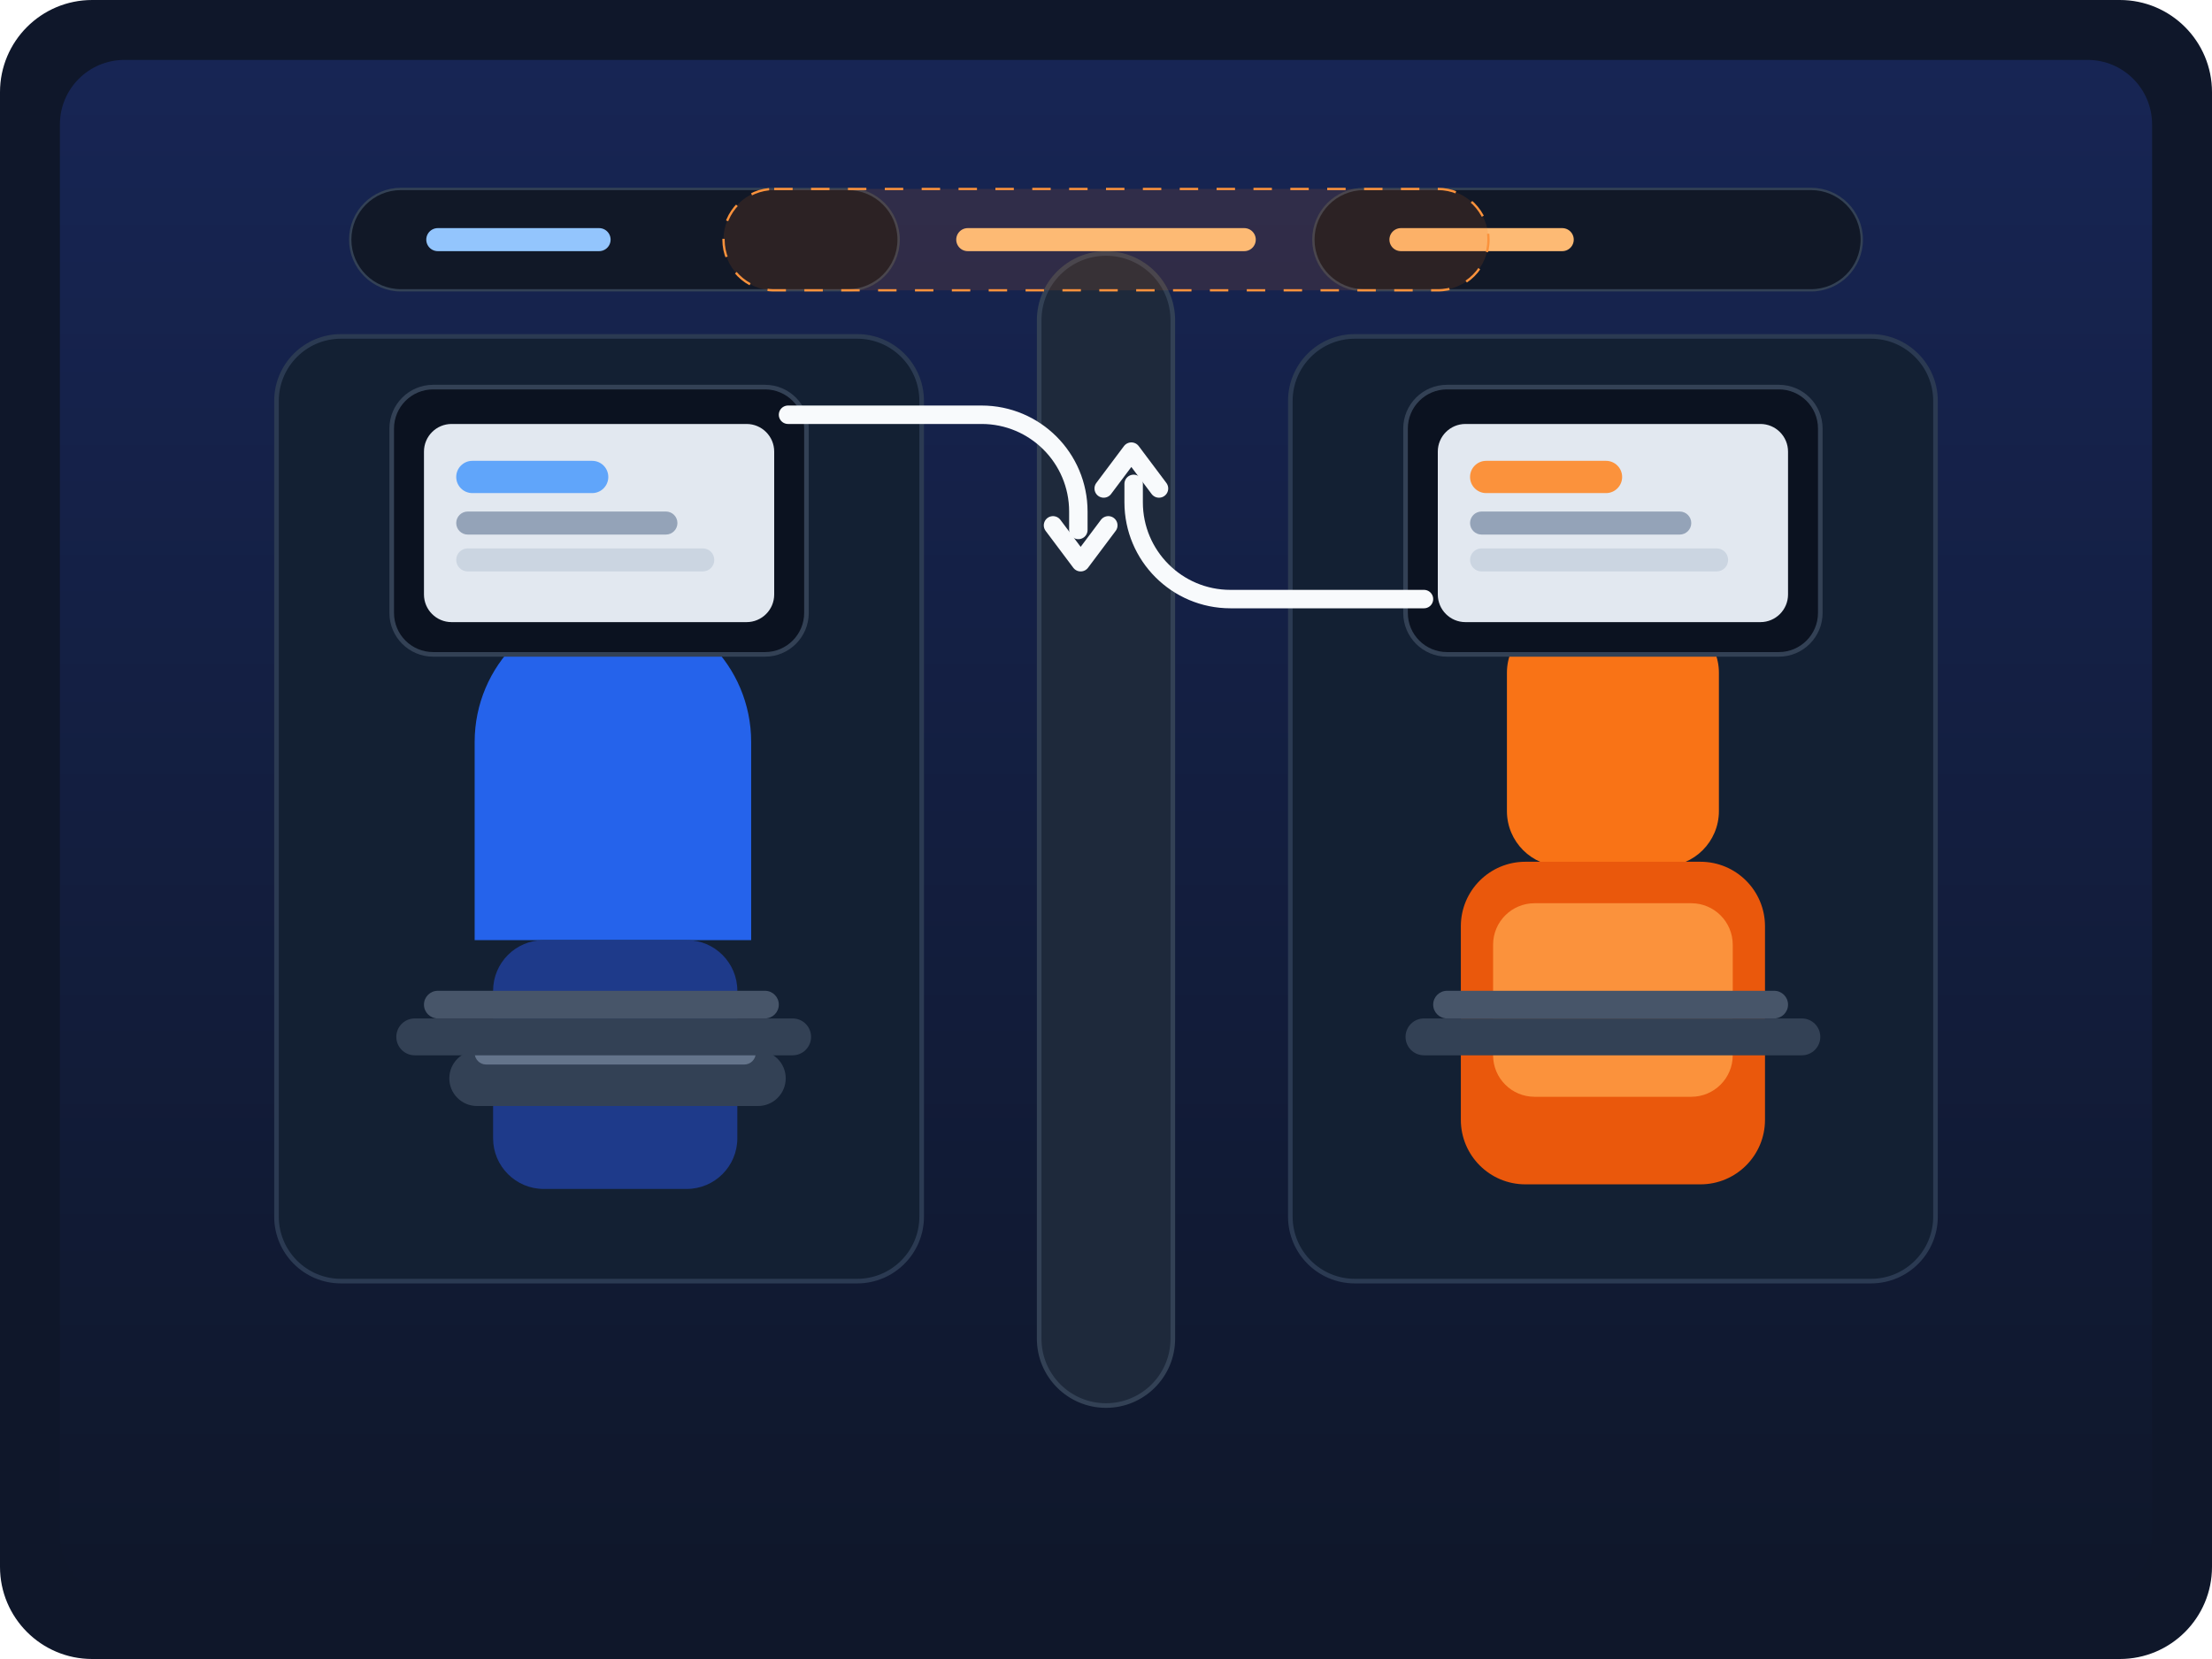
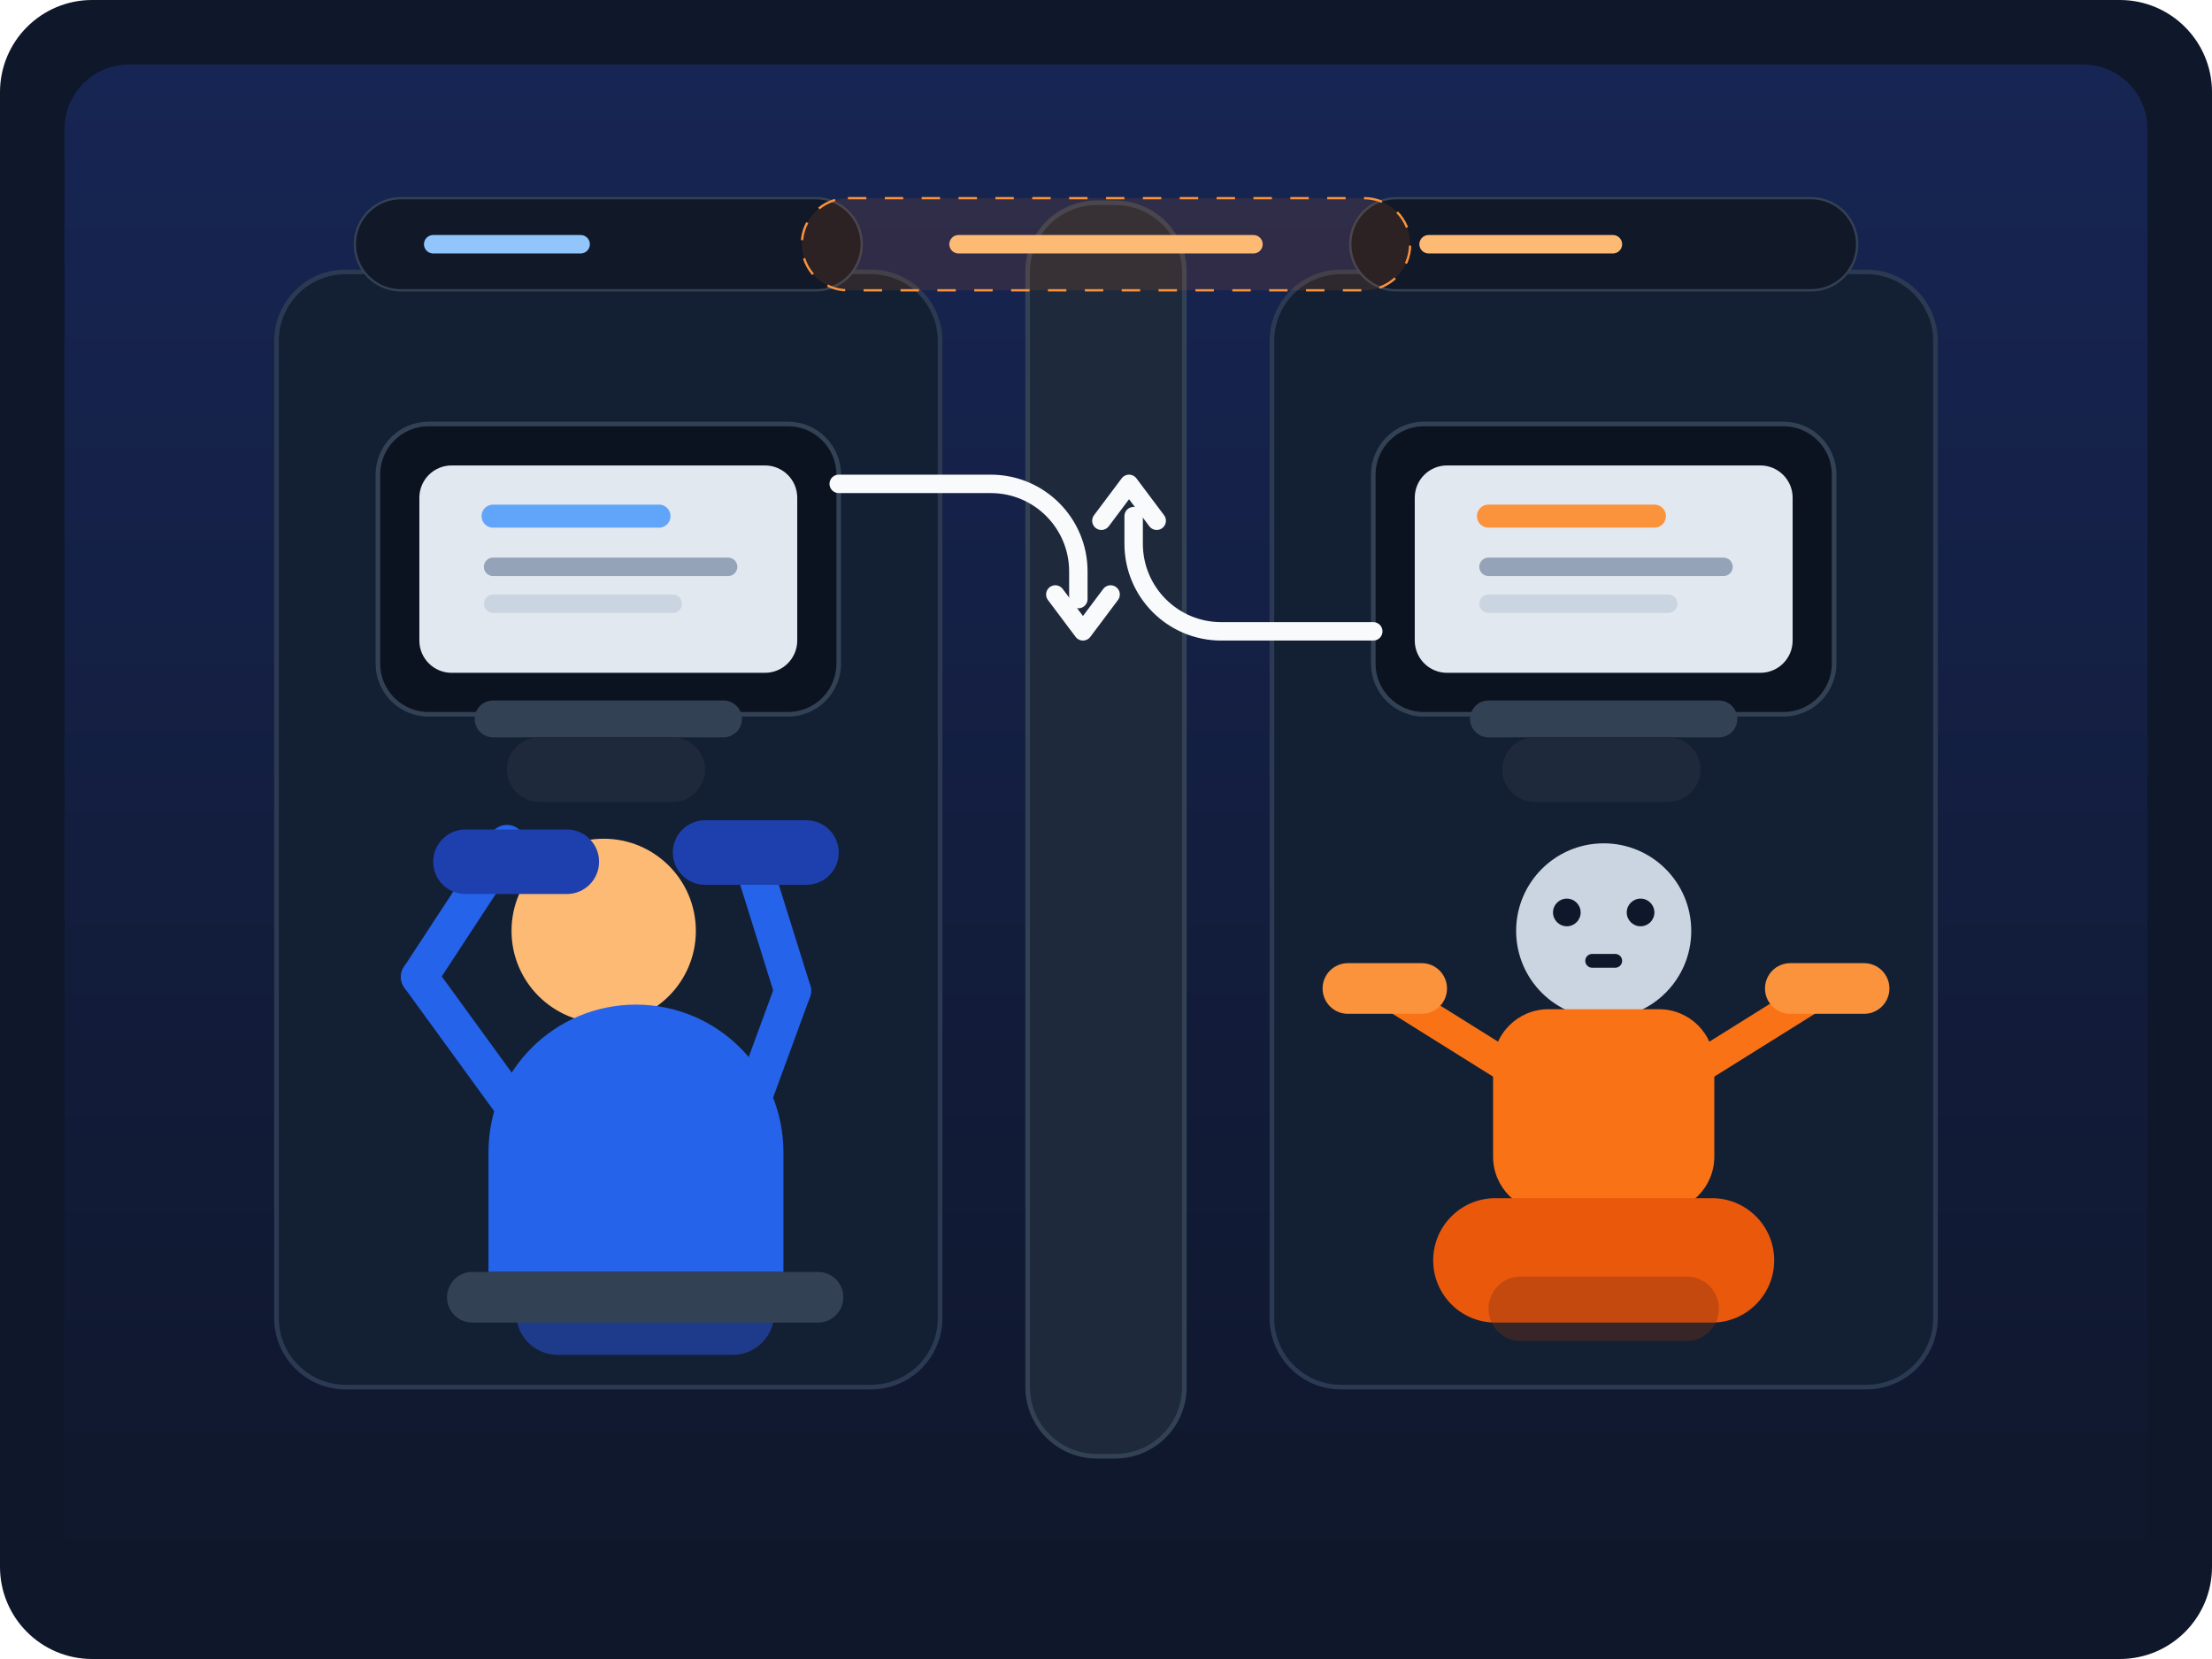
<svg xmlns="http://www.w3.org/2000/svg" width="960" height="720" viewBox="0 0 960 720" fill="none">
  <rect width="960" height="720" rx="40" fill="#0F172A" />
-   <rect x="26" y="26" width="908" height="668" rx="28" fill="url(#paint0_linear)" />
-   <rect x="120" y="146" width="280" height="410" rx="28" fill="#132033" stroke="#2B3A52" stroke-width="2" />
-   <rect x="560" y="146" width="280" height="410" rx="28" fill="#132033" stroke="#2B3A52" stroke-width="2" />
-   <rect x="451" y="110" width="58" height="500" rx="29" fill="#1E293B" />
-   <rect x="451" y="110" width="58" height="500" rx="29" stroke="#334155" stroke-width="2" />
-   <circle cx="260" cy="222" r="44" fill="#FDBA74" />
-   <path d="M206 322C206 288.863 232.863 262 266 262H266C299.137 262 326 288.863 326 322V408H206V322Z" fill="#2563EB" />
-   <rect x="214" y="408" width="106" height="108" rx="22" fill="#1E3A8A" />
-   <rect x="195" y="456" width="146" height="24" rx="12" fill="#334155" />
-   <rect x="206" y="452" width="122" height="10" rx="5" fill="#64748B" />
-   <circle cx="700" cy="222" r="42" fill="#CBD5E1" />
-   <rect x="654" y="268" width="92" height="108" rx="24" fill="#F97316" />
-   <rect x="634" y="374" width="132" height="140" rx="28" fill="#EA580C" />
-   <rect x="648" y="392" width="104" height="84" rx="18" fill="#FB923C" />
-   <circle cx="681" cy="222" r="6" fill="#0F172A" />
-   <circle cx="719" cy="222" r="6" fill="#0F172A" />
-   <rect x="688" y="242" width="24" height="6" rx="3" fill="#0F172A" />
-   <rect x="184" y="430" width="154" height="12" rx="6" fill="#475569" />
-   <rect x="622" y="430" width="154" height="12" rx="6" fill="#475569" />
-   <rect x="172" y="442" width="180" height="16" rx="8" fill="#334155" />
-   <rect x="610" y="442" width="180" height="16" rx="8" fill="#334155" />
-   <rect x="170" y="168" width="180" height="116" rx="18" fill="#0B1220" stroke="#334155" stroke-width="2" />
-   <rect x="610" y="168" width="180" height="116" rx="18" fill="#0B1220" stroke="#334155" stroke-width="2" />
-   <rect x="184" y="184" width="152" height="86" rx="12" fill="#E2E8F0" />
-   <rect x="624" y="184" width="152" height="86" rx="12" fill="#E2E8F0" />
-   <rect x="198" y="200" width="66" height="14" rx="7" fill="#60A5FA" />
-   <rect x="198" y="222" width="96" height="10" rx="5" fill="#94A3B8" />
-   <rect x="198" y="238" width="112" height="10" rx="5" fill="#CBD5E1" />
-   <rect x="638" y="200" width="66" height="14" rx="7" fill="#FB923C" />
-   <rect x="638" y="222" width="96" height="10" rx="5" fill="#94A3B8" />
-   <rect x="638" y="238" width="112" height="10" rx="5" fill="#CBD5E1" />
-   <path d="M342 180H426C449.196 180 468 198.804 468 222V230" stroke="#F8FAFC" stroke-width="8" stroke-linecap="round" />
-   <path d="M618 260H534C510.804 260 492 241.196 492 218V210" stroke="#F8FAFC" stroke-width="8" stroke-linecap="round" />
-   <path d="M457 228L469 244L481 228" stroke="#F8FAFC" stroke-width="8" stroke-linecap="round" stroke-linejoin="round" />
-   <path d="M503 212L491 196L479 212" stroke="#F8FAFC" stroke-width="8" stroke-linecap="round" stroke-linejoin="round" />
-   <rect x="152" y="82" width="238" height="44" rx="22" fill="#111827" stroke="#334155" />
-   <rect x="570" y="82" width="238" height="44" rx="22" fill="#111827" stroke="#334155" />
-   <path d="M190 104H260" stroke="#93C5FD" stroke-width="10" stroke-linecap="round" />
-   <path d="M608 104H678" stroke="#FDBA74" stroke-width="10" stroke-linecap="round" />
-   <rect x="314" y="82" width="332" height="44" rx="22" fill="#F97316" fill-opacity="0.12" stroke="#FB923C" stroke-dasharray="8 8" />
-   <path d="M420 104H540" stroke="#FDBA74" stroke-width="10" stroke-linecap="round" />
+   <rect x="28" y="28" width="904" height="664" rx="28" fill="url(#paint0_linear)" />
+   <rect x="120" y="118" width="288" height="484" rx="30" fill="#132033" stroke="#2B3A52" stroke-width="2" />
+   <rect x="552" y="118" width="288" height="484" rx="30" fill="#132033" stroke="#2B3A52" stroke-width="2" />
+   <rect x="446" y="88" width="68" height="544" rx="30" fill="#1E293B" />
+   <rect x="446" y="88" width="68" height="544" rx="30" stroke="#334155" stroke-width="2" />
+   <rect x="164" y="184" width="200" height="126" rx="22" fill="#0B1220" stroke="#334155" stroke-width="2" />
+   <rect x="596" y="184" width="200" height="126" rx="22" fill="#0B1220" stroke="#334155" stroke-width="2" />
+   <rect x="182" y="202" width="164" height="90" rx="14" fill="#E2E8F0" />
+   <rect x="614" y="202" width="164" height="90" rx="14" fill="#E2E8F0" />
+   <rect x="206" y="304" width="116" height="16" rx="8" fill="#334155" />
+   <rect x="638" y="304" width="116" height="16" rx="8" fill="#334155" />
+   <rect x="220" y="320" width="86" height="28" rx="14" fill="#1E293B" />
+   <rect x="652" y="320" width="86" height="28" rx="14" fill="#1E293B" />
+   <path d="M214 224H286" stroke="#60A5FA" stroke-width="10" stroke-linecap="round" />
+   <path d="M214 246H316" stroke="#94A3B8" stroke-width="8" stroke-linecap="round" />
+   <path d="M214 262H292" stroke="#CBD5E1" stroke-width="8" stroke-linecap="round" />
+   <path d="M646 224H718" stroke="#FB923C" stroke-width="10" stroke-linecap="round" />
+   <path d="M646 246H748" stroke="#94A3B8" stroke-width="8" stroke-linecap="round" />
+   <path d="M646 262H724" stroke="#CBD5E1" stroke-width="8" stroke-linecap="round" />
+   <circle cx="262" cy="404" r="40" fill="#FDBA74" />
+   <path d="M212 500C212 464.654 240.654 436 276 436H276C311.346 436 340 464.654 340 500V552H212V500Z" fill="#2563EB" />
+   <rect x="224" y="552" width="112" height="36" rx="18" fill="#1E3A8A" />
+   <rect x="194" y="552" width="172" height="22" rx="11" fill="#334155" />
+   <path d="M230 490L182 424" stroke="#2563EB" stroke-width="16" stroke-linecap="round" />
+   <path d="M322 490L344 430" stroke="#2563EB" stroke-width="16" stroke-linecap="round" />
+   <path d="M182 424L220 366" stroke="#2563EB" stroke-width="16" stroke-linecap="round" />
+   <rect x="188" y="360" width="72" height="28" rx="14" fill="#1E40AF" />
+   <path d="M344 430L324 366" stroke="#2563EB" stroke-width="16" stroke-linecap="round" />
+   <rect x="292" y="356" width="72" height="28" rx="14" fill="#1E40AF" />
+   <circle cx="696" cy="404" r="38" fill="#CBD5E1" />
+   <rect x="648" y="438" width="96" height="88" rx="24" fill="#F97316" />
+   <rect x="622" y="520" width="148" height="54" rx="27" fill="#EA580C" />
+   <rect x="646" y="554" width="100" height="28" rx="14" fill="#7C2D12" opacity="0.35" />
+   <circle cx="680" cy="396" r="6" fill="#0F172A" />
+   <circle cx="712" cy="396" r="6" fill="#0F172A" />
+   <rect x="688" y="414" width="16" height="6" rx="3" fill="#0F172A" />
+   <path d="M656 464L608 434" stroke="#F97316" stroke-width="14" stroke-linecap="round" />
+   <path d="M736 464L784 434" stroke="#F97316" stroke-width="14" stroke-linecap="round" />
+   <rect x="574" y="418" width="54" height="22" rx="11" fill="#FB923C" />
+   <rect x="766" y="418" width="54" height="22" rx="11" fill="#FB923C" />
+   <path d="M364 210H430C450.987 210 468 227.013 468 248V260" stroke="#F8FAFC" stroke-width="8" stroke-linecap="round" />
+   <path d="M596 274H530C509.013 274 492 256.987 492 236V224" stroke="#F8FAFC" stroke-width="8" stroke-linecap="round" />
+   <path d="M458 258L470 274L482 258" stroke="#F8FAFC" stroke-width="8" stroke-linecap="round" stroke-linejoin="round" />
+   <path d="M502 226L490 210L478 226" stroke="#F8FAFC" stroke-width="8" stroke-linecap="round" stroke-linejoin="round" />
+   <rect x="154" y="86" width="220" height="40" rx="20" fill="#111827" stroke="#334155" />
+   <rect x="586" y="86" width="220" height="40" rx="20" fill="#111827" stroke="#334155" />
+   <path d="M188 106H252" stroke="#93C5FD" stroke-width="8" stroke-linecap="round" />
+   <path d="M620 106H700" stroke="#FDBA74" stroke-width="8" stroke-linecap="round" />
+   <rect x="348" y="86" width="264" height="40" rx="20" fill="#F97316" fill-opacity="0.12" stroke="#FB923C" stroke-dasharray="8 8" />
+   <path d="M416 106H544" stroke="#FDBA74" stroke-width="8" stroke-linecap="round" />
  <defs>
-     <linearGradient id="paint0_linear" x1="480" y1="26" x2="480" y2="694" gradientUnits="userSpaceOnUse">
+     <linearGradient id="paint0_linear" x1="480" y1="28" x2="480" y2="692" gradientUnits="userSpaceOnUse">
      <stop stop-color="#172554" />
      <stop offset="1" stop-color="#0F172A" />
    </linearGradient>
  </defs>
</svg>
